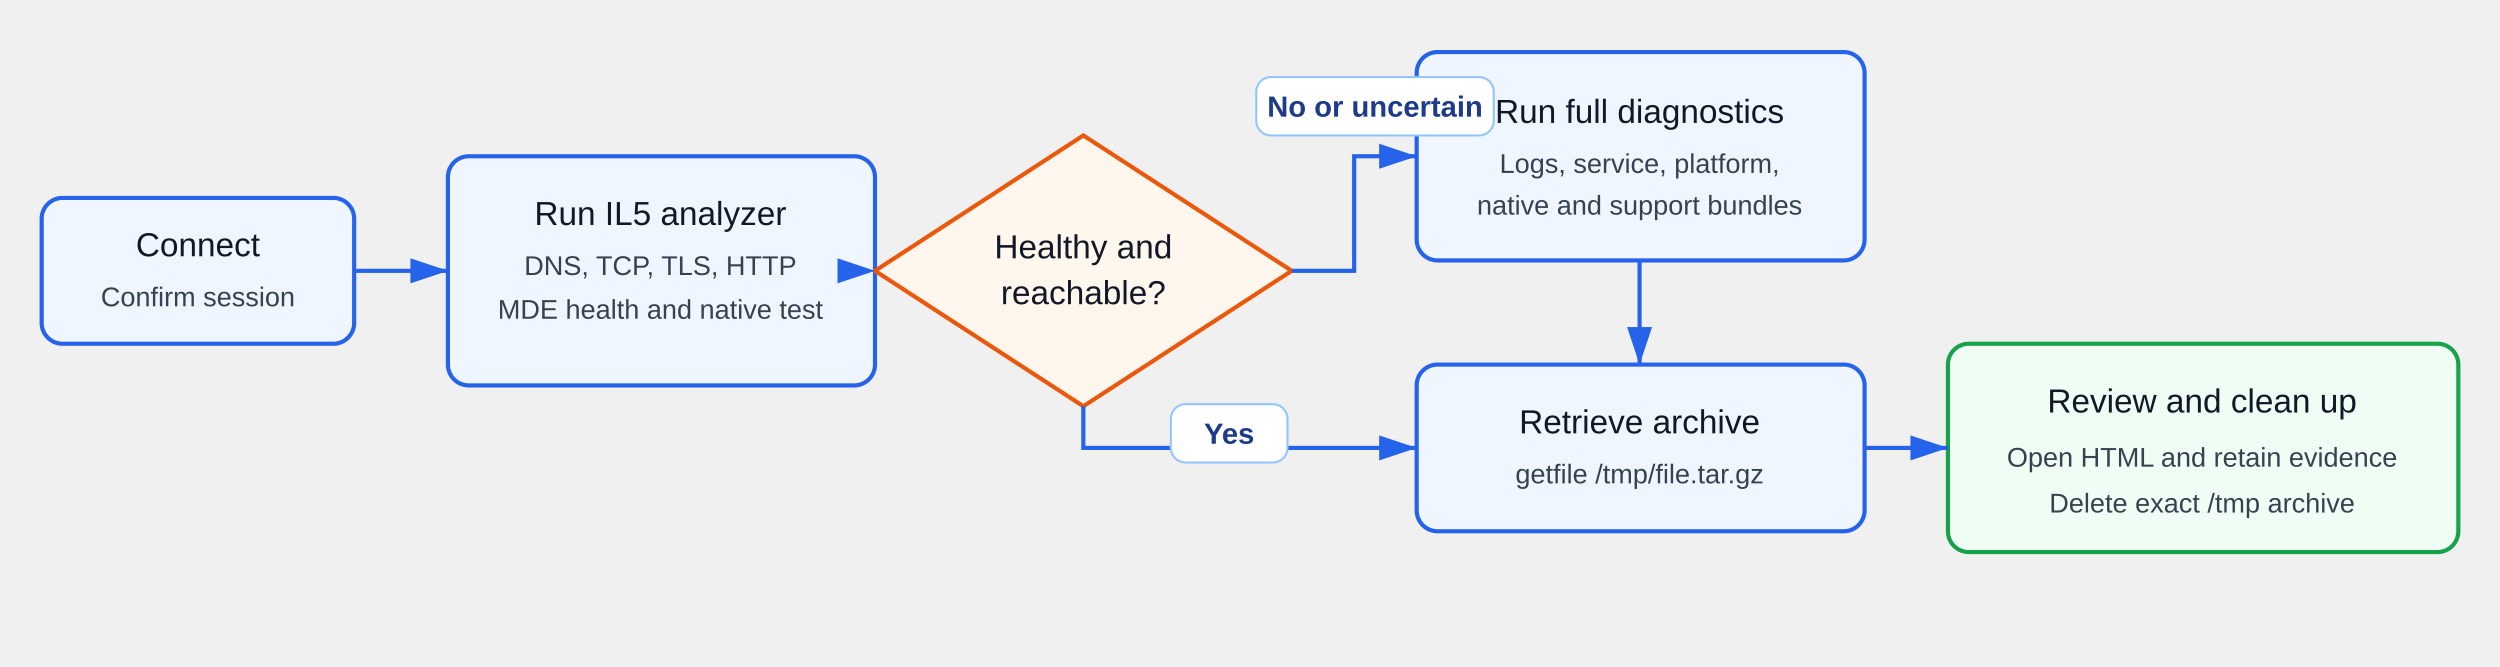
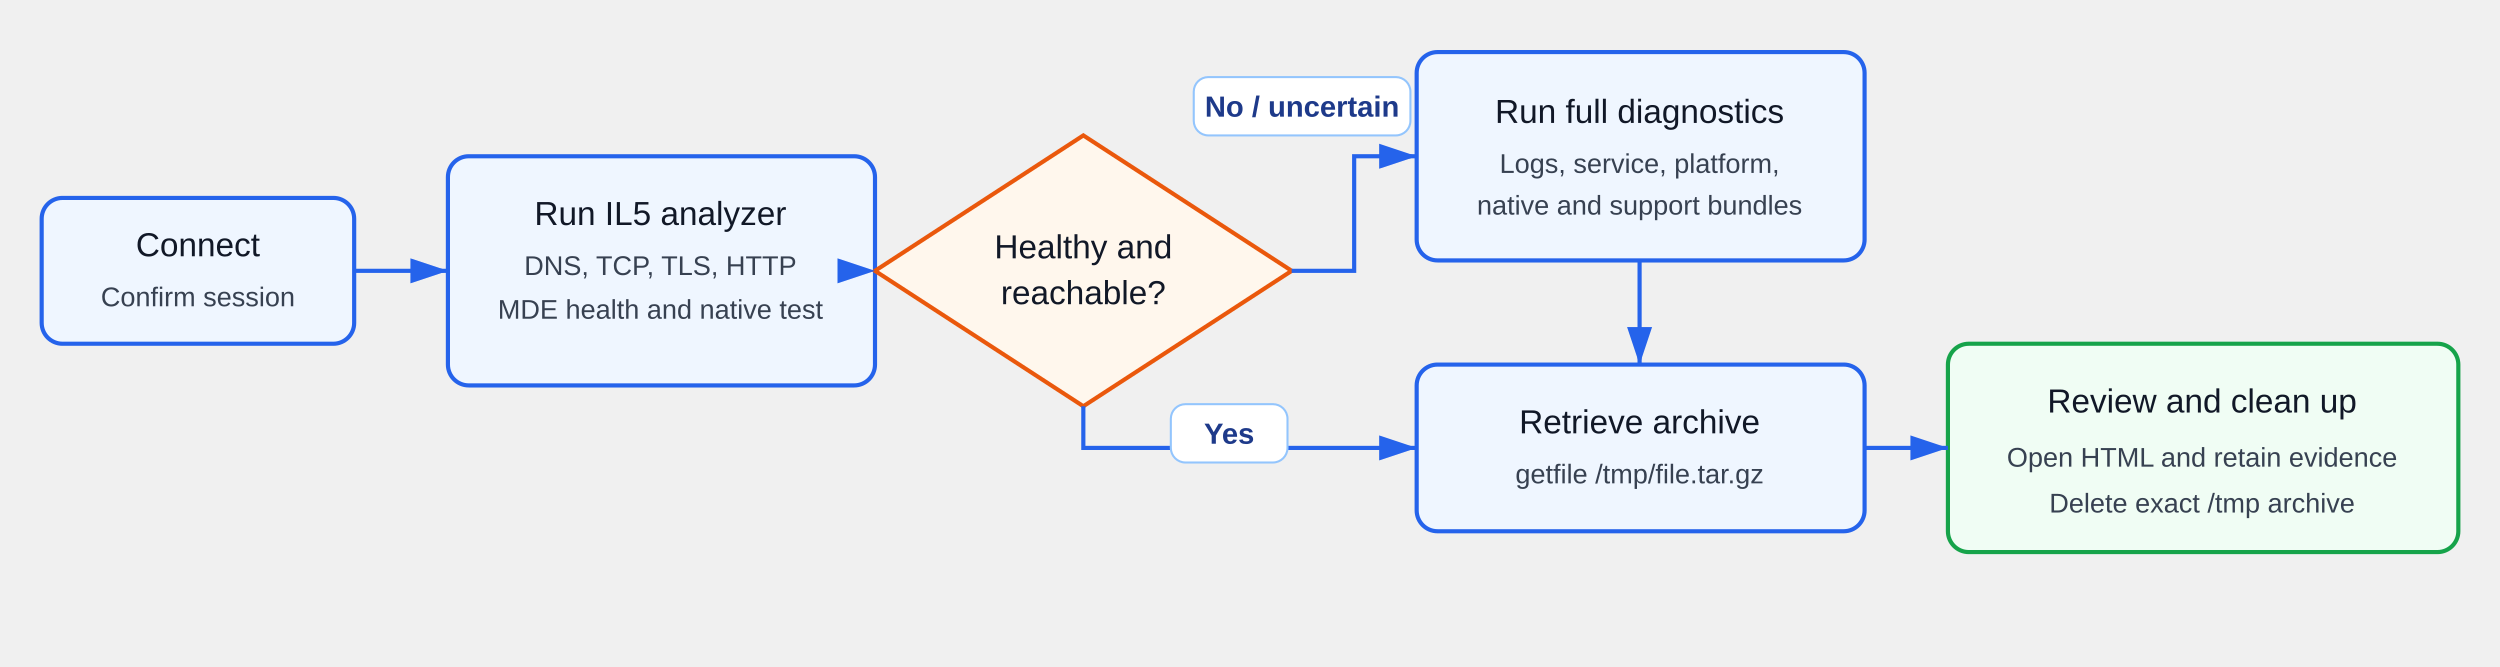
<svg xmlns="http://www.w3.org/2000/svg" width="1200" height="320" viewBox="0 0 1200 320" role="img" aria-labelledby="title desc">
  <defs>
    <marker id="arrow" markerWidth="10" markerHeight="10" refX="9" refY="3" orient="auto" markerUnits="strokeWidth">
      <path d="M0,0 L0,6 L9,3 z" fill="#2563eb" />
    </marker>
    <style>
      .box { fill: #eff6ff; stroke: #2563eb; stroke-width: 2; rx: 10; }
      .decision { fill: #fff7ed; stroke: #ea580c; stroke-width: 2; }
      .done { fill: #f0fdf4; stroke: #16a34a; stroke-width: 2; rx: 10; }
      .text { font: 16px "Segoe UI", Arial, sans-serif; fill: #111827; text-anchor: middle; }
      .small { font: 13px "Segoe UI", Arial, sans-serif; fill: #374151; text-anchor: middle; }
      .label-bg { fill: #ffffff; stroke: #93c5fd; stroke-width: 1; rx: 7; }
      .label { font: 14px "Segoe UI", Arial, sans-serif; font-weight: 600; fill: #1e3a8a; text-anchor: middle; }
      .line { stroke: #2563eb; stroke-width: 2; fill: none; marker-end: url(#arrow); }
    </style>
  </defs>
  <rect class="box" x="20" y="95" width="150" height="70" />
  <text class="text" x="95" y="123">Connect</text>
  <text class="small" x="95" y="147">Confirm session</text>
  <rect class="box" x="215" y="75" width="205" height="110" />
  <text class="text" x="317" y="108">Run IL5 analyzer</text>
  <text class="small" x="317" y="132">DNS, TCP, TLS, HTTP</text>
  <text class="small" x="317" y="153">MDE health and native test</text>
  <polygon class="decision" points="520,65 620,130 520,195 420,130" />
  <text class="text" x="520" y="124">Healthy and</text>
  <text class="text" x="520" y="146">reachable?</text>
  <rect class="box" x="680" y="25" width="215" height="100" />
  <text class="text" x="787" y="59">Run full diagnostics</text>
  <text class="small" x="787" y="83">Logs, service, platform,</text>
  <text class="small" x="787" y="103">native and support bundles</text>
  <rect class="box" x="680" y="175" width="215" height="80" />
  <text class="text" x="787" y="208">Retrieve archive</text>
  <text class="small" x="787" y="232">getfile /tmp/file.tar.gz</text>
  <rect class="done" x="935" y="165" width="245" height="100" />
  <text class="text" x="1057" y="198">Review and clean up</text>
  <text class="small" x="1057" y="224">Open HTML and retain evidence</text>
  <text class="small" x="1057" y="246">Delete exact /tmp archive</text>
  <path class="line" d="M170 130 H215" />
  <path class="line" d="M420 130 H420" />
  <path class="line" d="M620 130 H650 V75 H680" />
  <path class="line" d="M520 195 V215 H680" />
  <path class="line" d="M787 125 V175" />
  <path class="line" d="M895 215 H935" />
-   <rect class="label-bg" x="603" y="37" width="114" height="28" />
-   <text class="label" x="660" y="56">No or uncertain</text>
+   <rect class="label-bg" x="573" y="37" width="104" height="28" />
+   <text class="label" x="625" y="56">No / uncertain</text>
  <rect class="label-bg" x="562" y="194" width="56" height="28" />
  <text class="label" x="590" y="213">Yes</text>
</svg>
